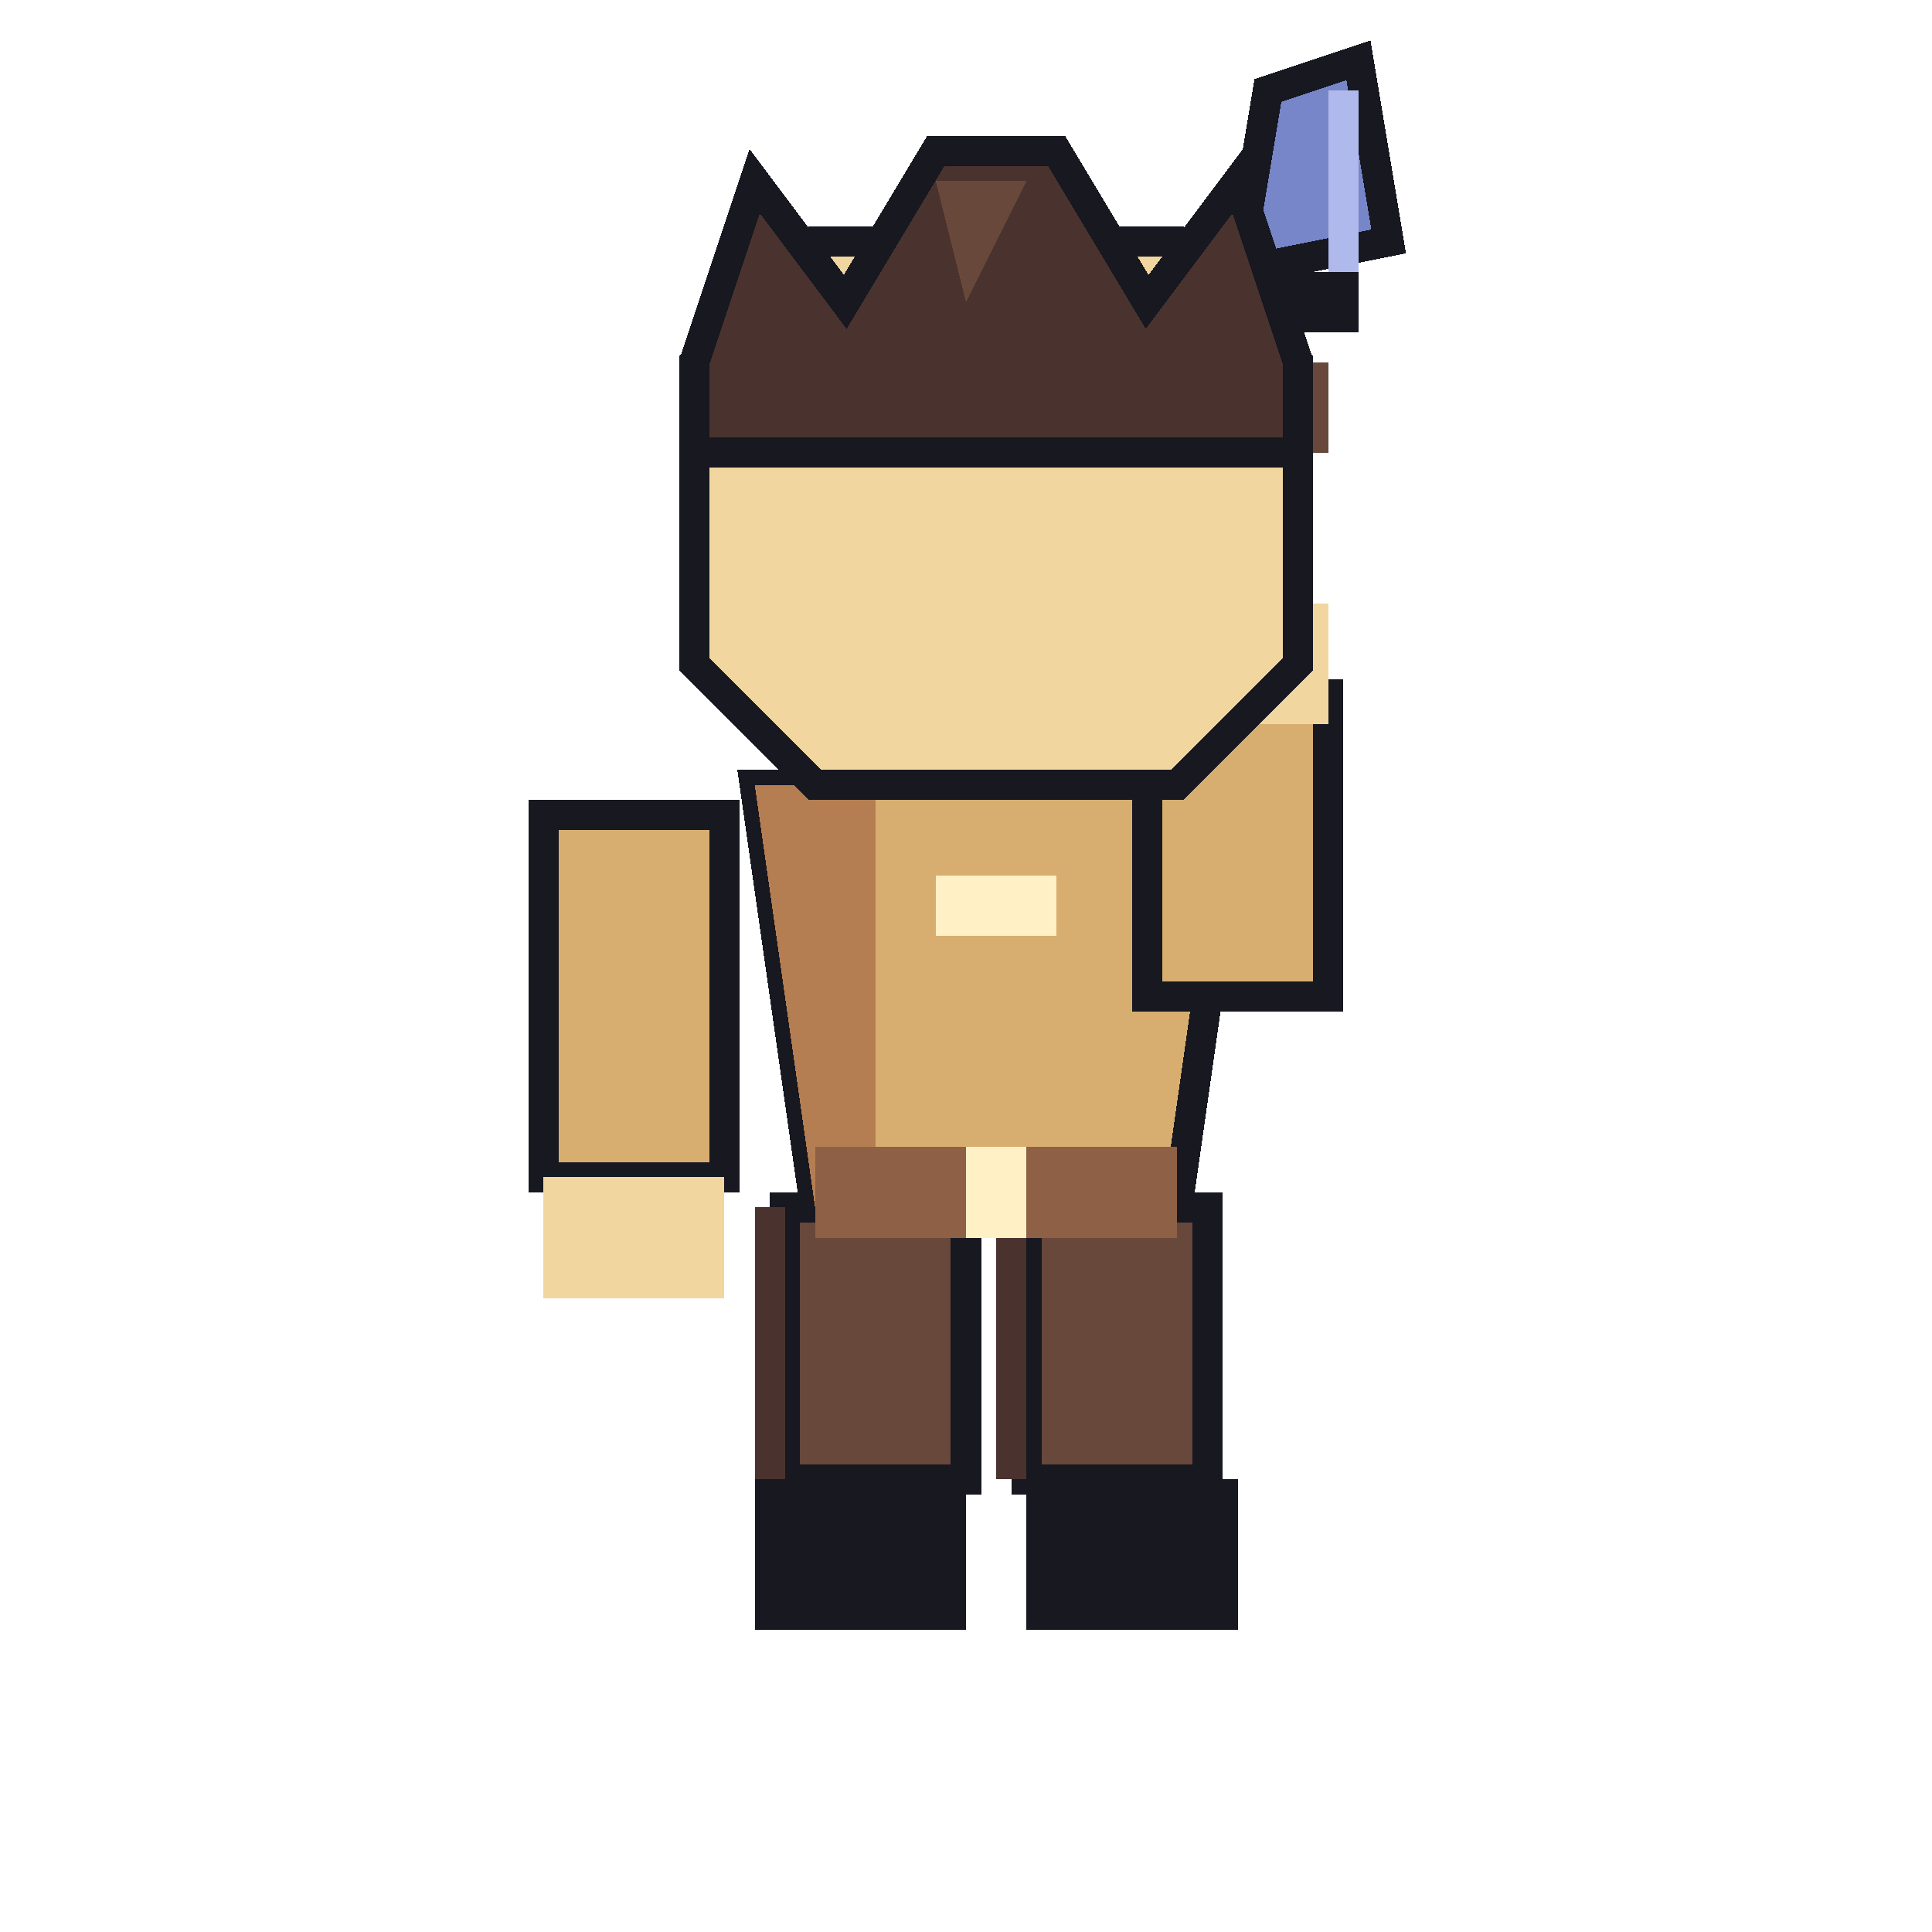
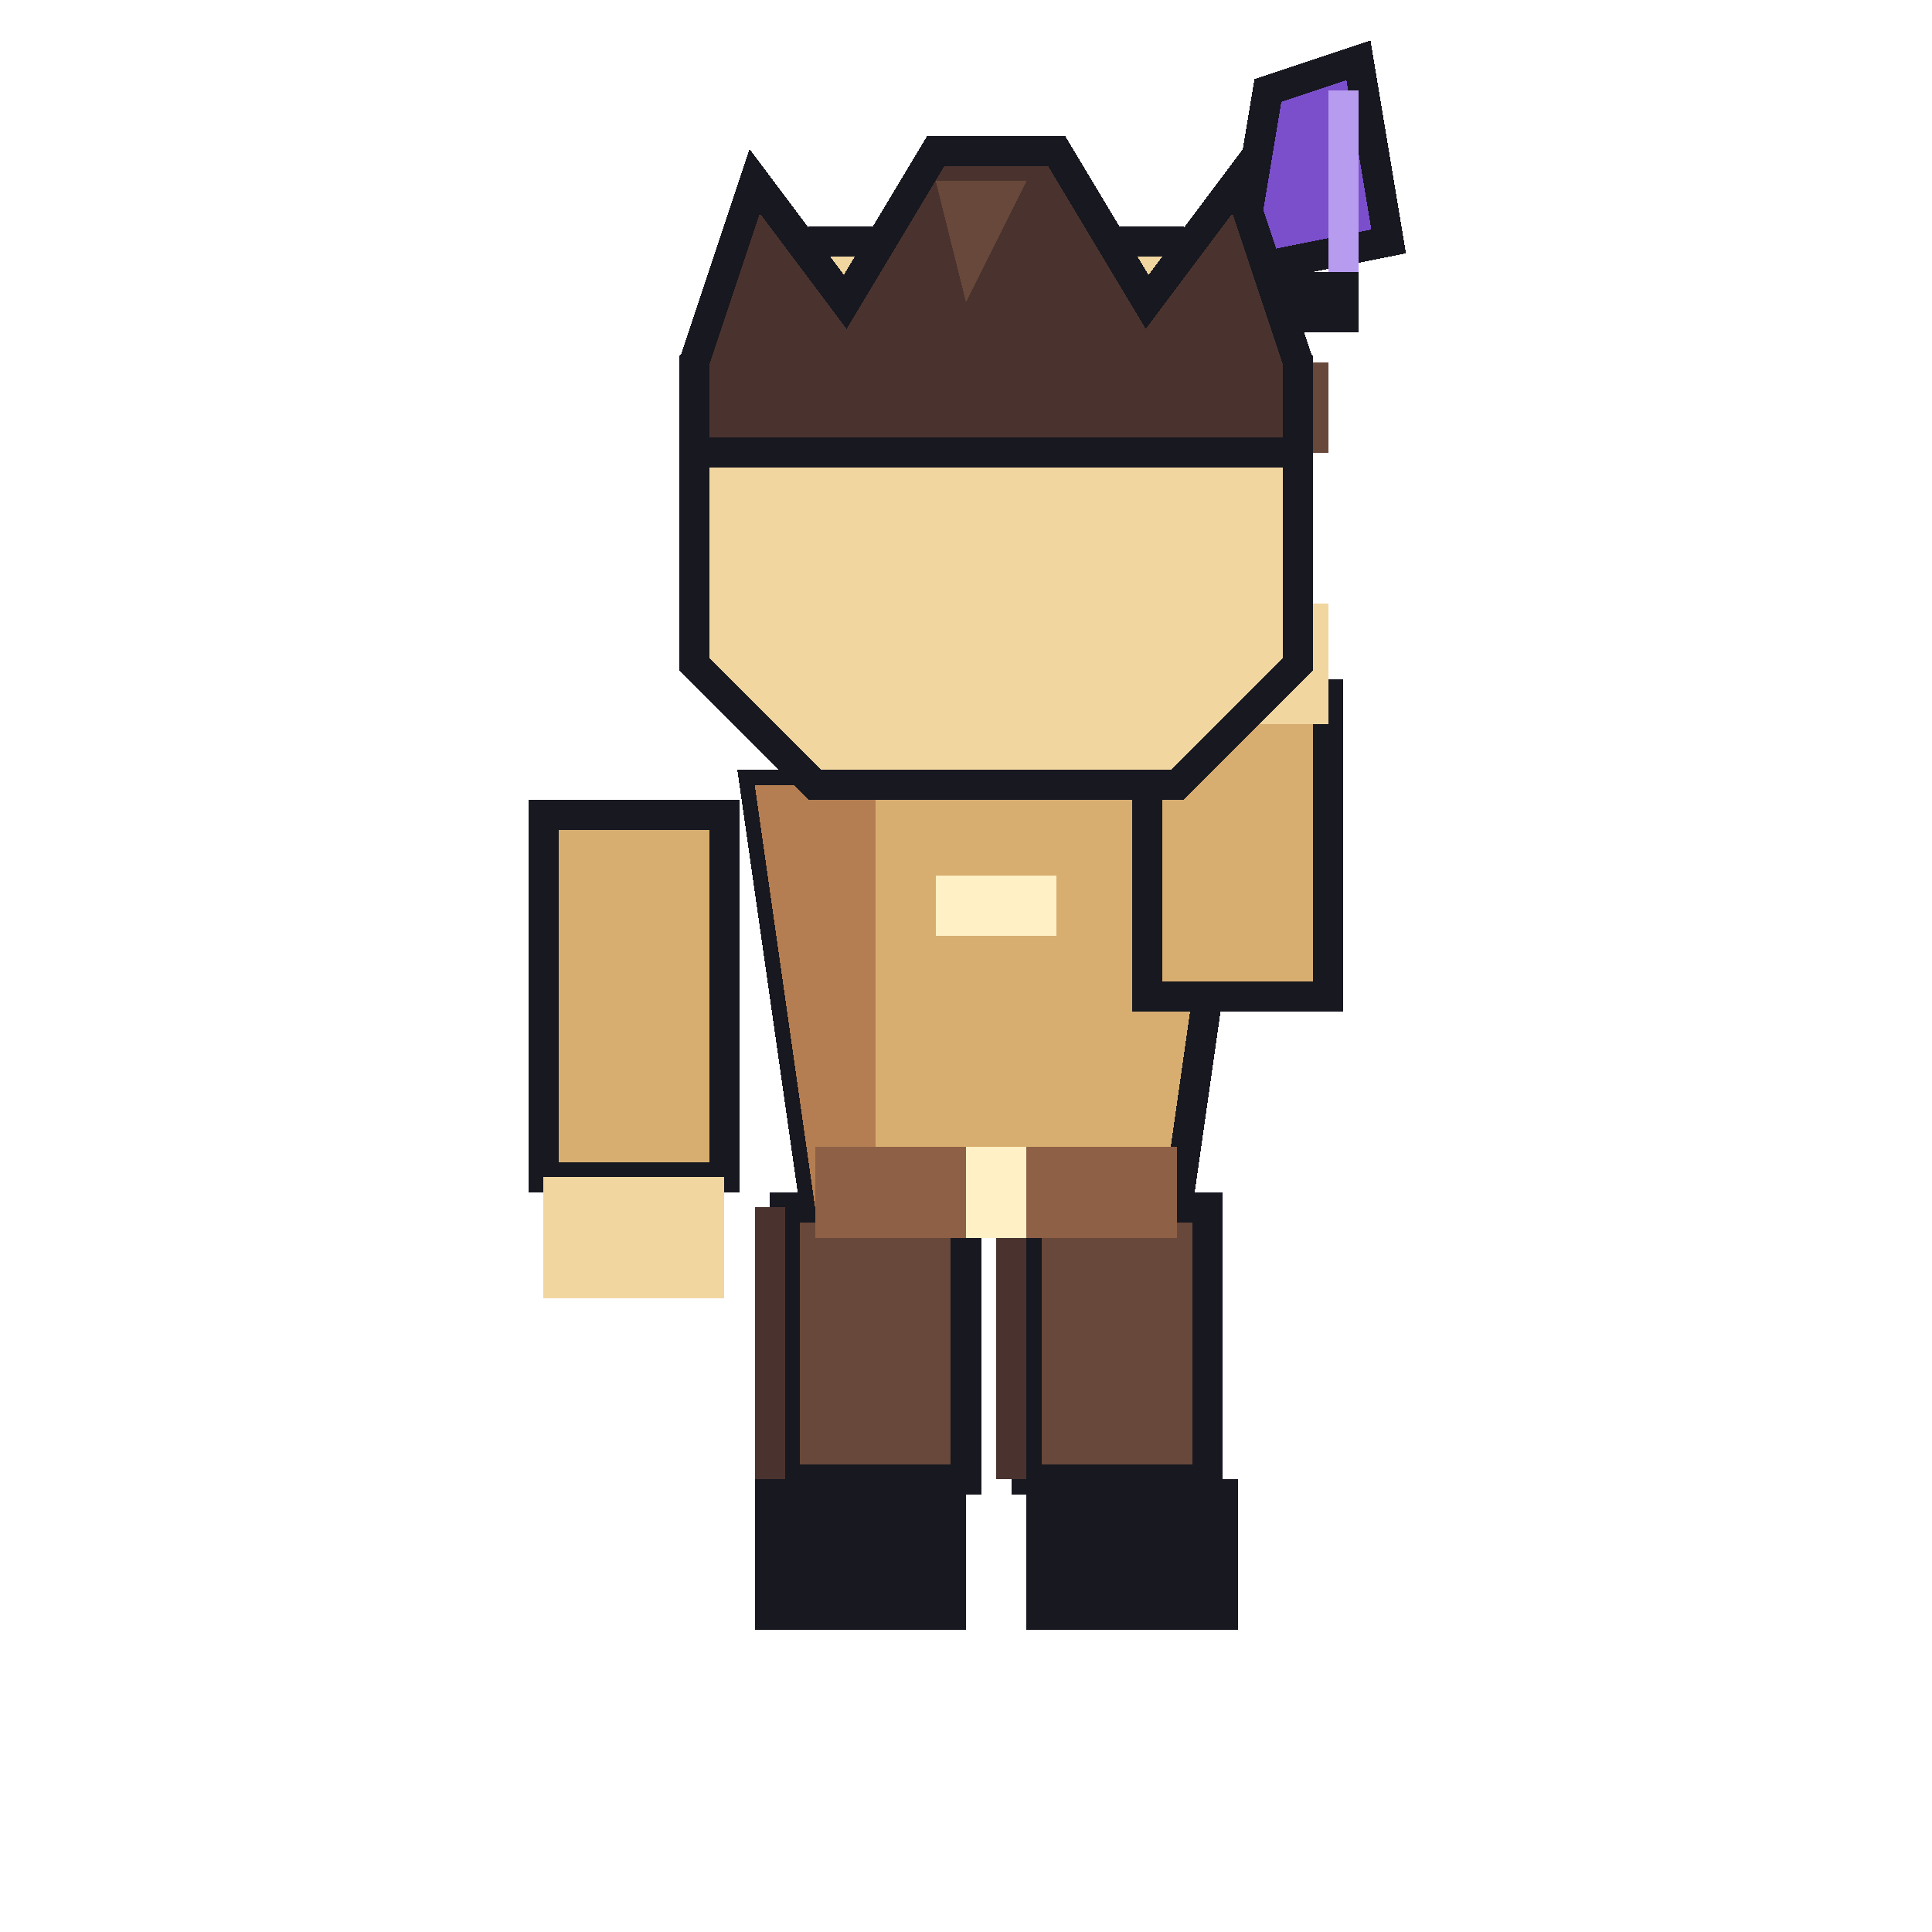
<svg xmlns="http://www.w3.org/2000/svg" viewBox="0 0 64 64" width="64" height="64" shape-rendering="crispEdges">
  <rect x="26" y="40" width="6" height="9" fill="#68483A" stroke="#171820" stroke-width="1" />
  <rect x="25" y="40" width="1" height="9" fill="#4A332E" />
  <rect x="25" y="49" width="7" height="5" fill="#171820" />
  <rect x="34" y="40" width="6" height="9" fill="#68483A" stroke="#171820" stroke-width="1" />
  <rect x="33" y="40" width="1" height="9" fill="#4A332E" />
  <rect x="34" y="49" width="7" height="5" fill="#171820" />
  <rect x="18" y="27" width="6" height="12" fill="#D8AE70" stroke="#171820" stroke-width="1" />
  <rect x="18" y="39" width="6" height="4" fill="#F2D6A0" />
  <polygon points="25,26 41,26 39,40 27,40" fill="#D8AE70" stroke="#171820" stroke-width="1" />
  <polygon points="25,26 29,26 29,40 27,40" fill="#B47E52" />
  <rect x="31" y="29" width="4" height="2" fill="#FFF0C5" />
  <rect x="27" y="38" width="12" height="3" fill="#8E6046" />
  <rect x="32" y="38" width="2" height="3" fill="#FFF0C5" />
  <rect x="38" y="23" width="6" height="10" fill="#D8AE70" stroke="#171820" stroke-width="1" />
  <rect x="39" y="20" width="5" height="4" fill="#F2D6A0" />
  <rect x="40" y="12" width="4" height="3" fill="#68483A" />
  <rect x="39" y="9" width="6" height="2" fill="#171820" />
-   <polygon points="41,9 46,8 45,2 42,3" fill="#7786C8" stroke="#171820" stroke-width="1" />
-   <rect x="44" y="3" width="1" height="6" fill="#B0B9EC" />
+   <polygon points="41,9 46,8 45,2 42,3" fill="#7B4FCB" stroke="#171820" stroke-width="1" />
+   <rect x="44" y="3" width="1" height="6" fill="#B79BEF" />
  <polygon points="27,8 39,8 43,12 43,22 39,26 27,26 23,22 23,12" fill="#F2D6A0" stroke="#171820" stroke-width="1" />
  <polygon points="23,12 25,6 28,10 31,5 35,5 38,10 41,6 43,12 43,15 23,15" fill="#4A332E" stroke="#171820" stroke-width="1" />
  <polygon points="31,6 34,6 32,10" fill="#68483A" />
</svg>
